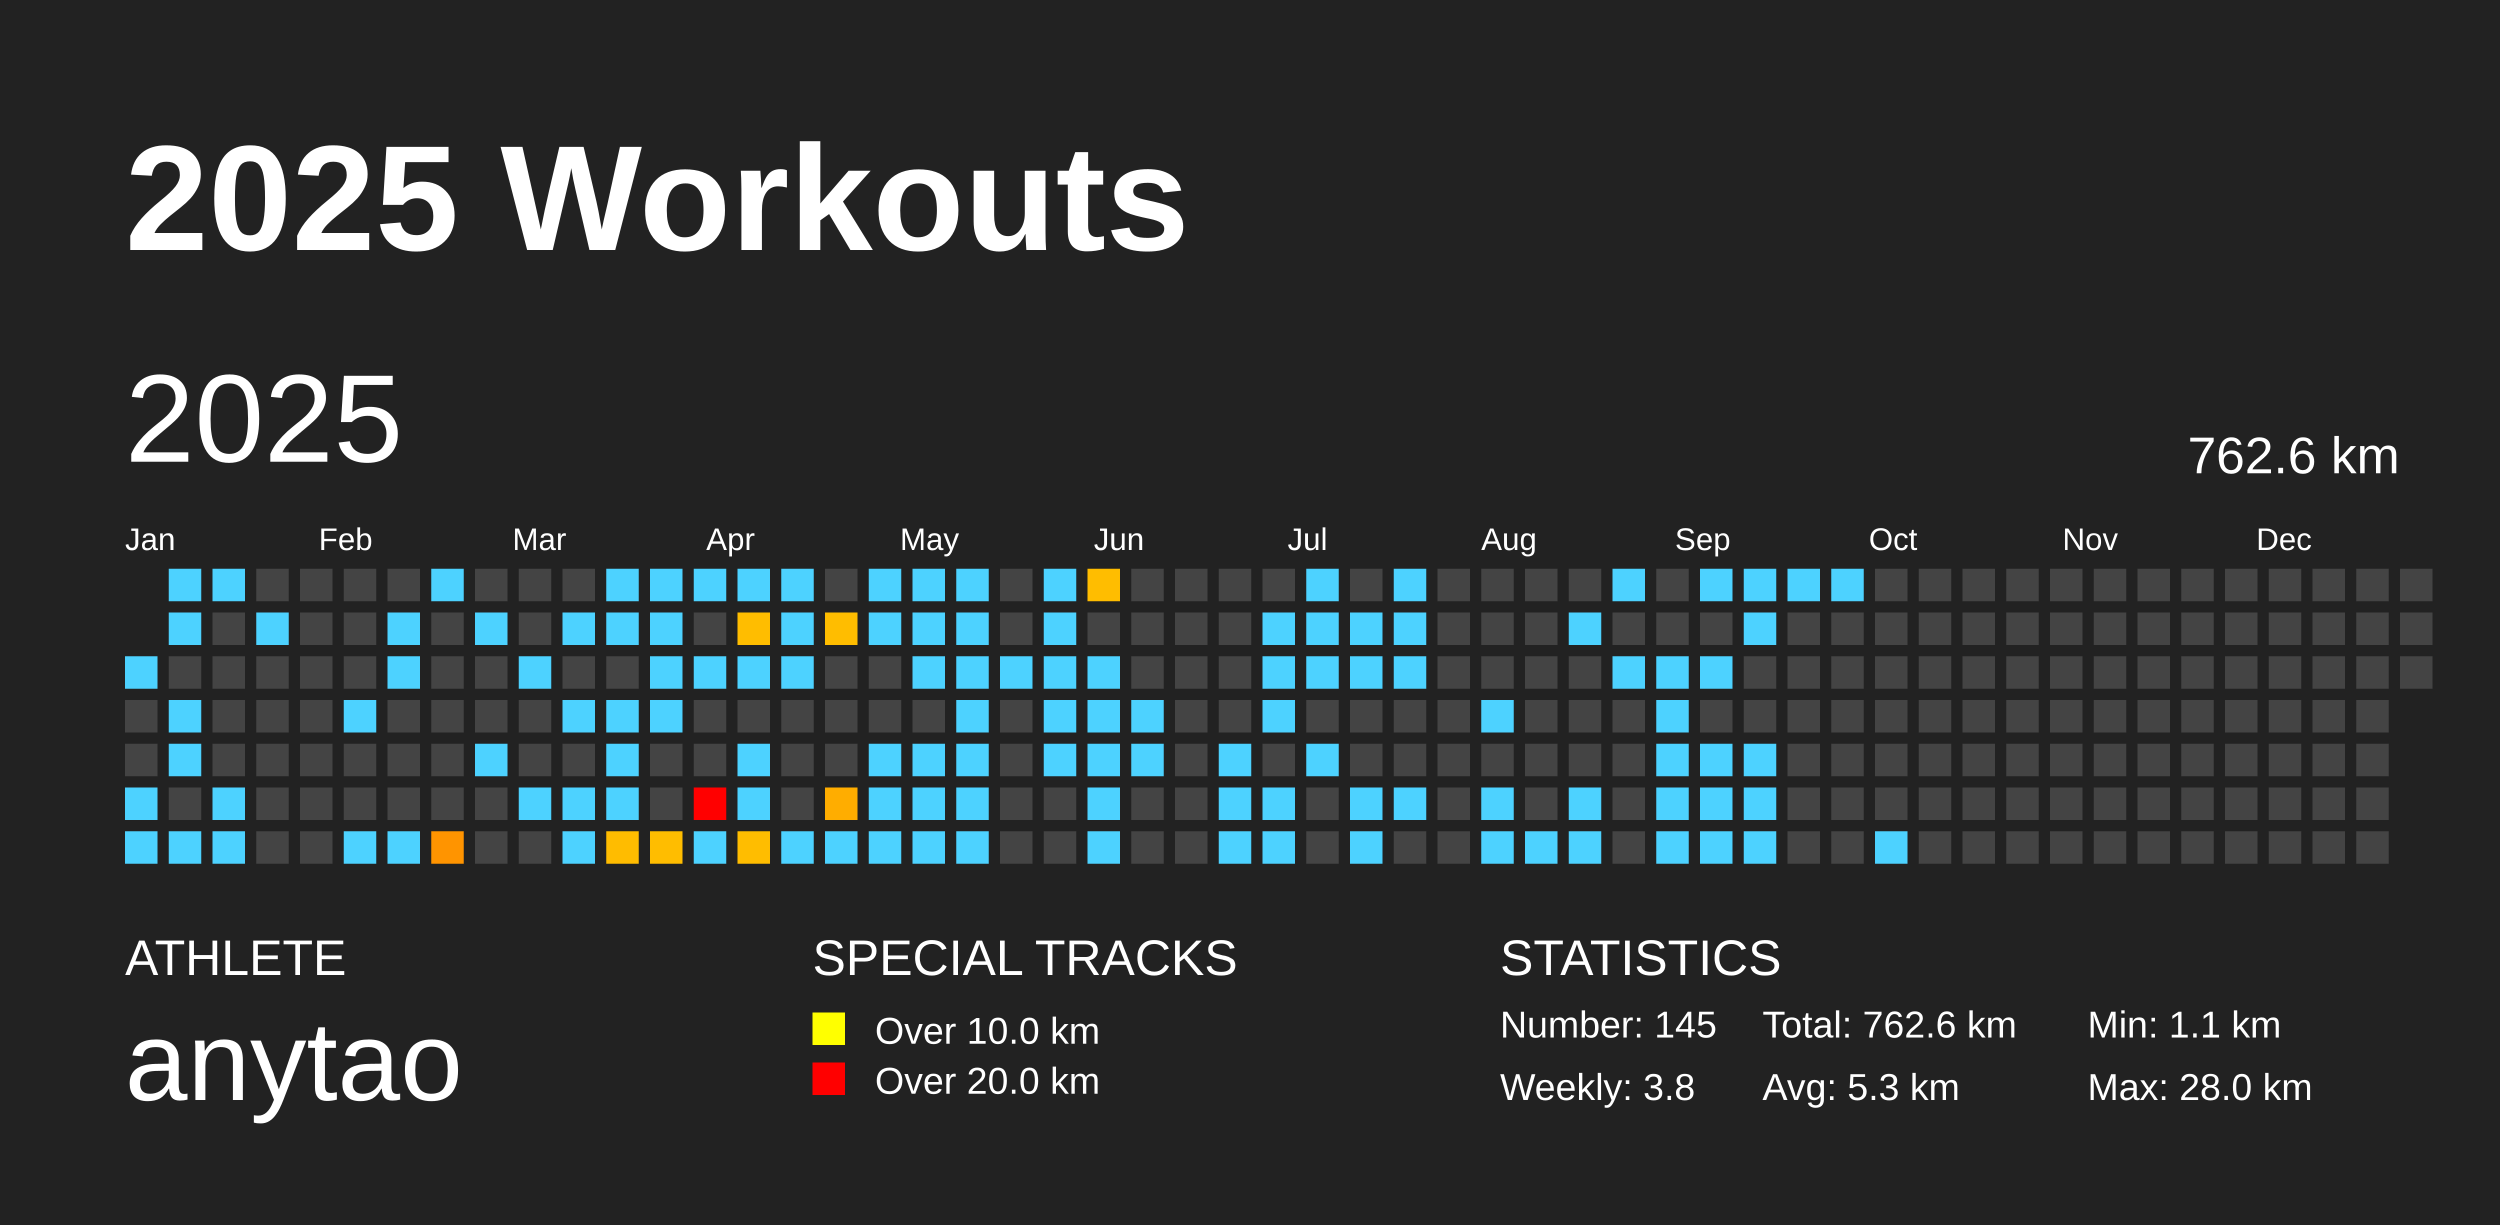
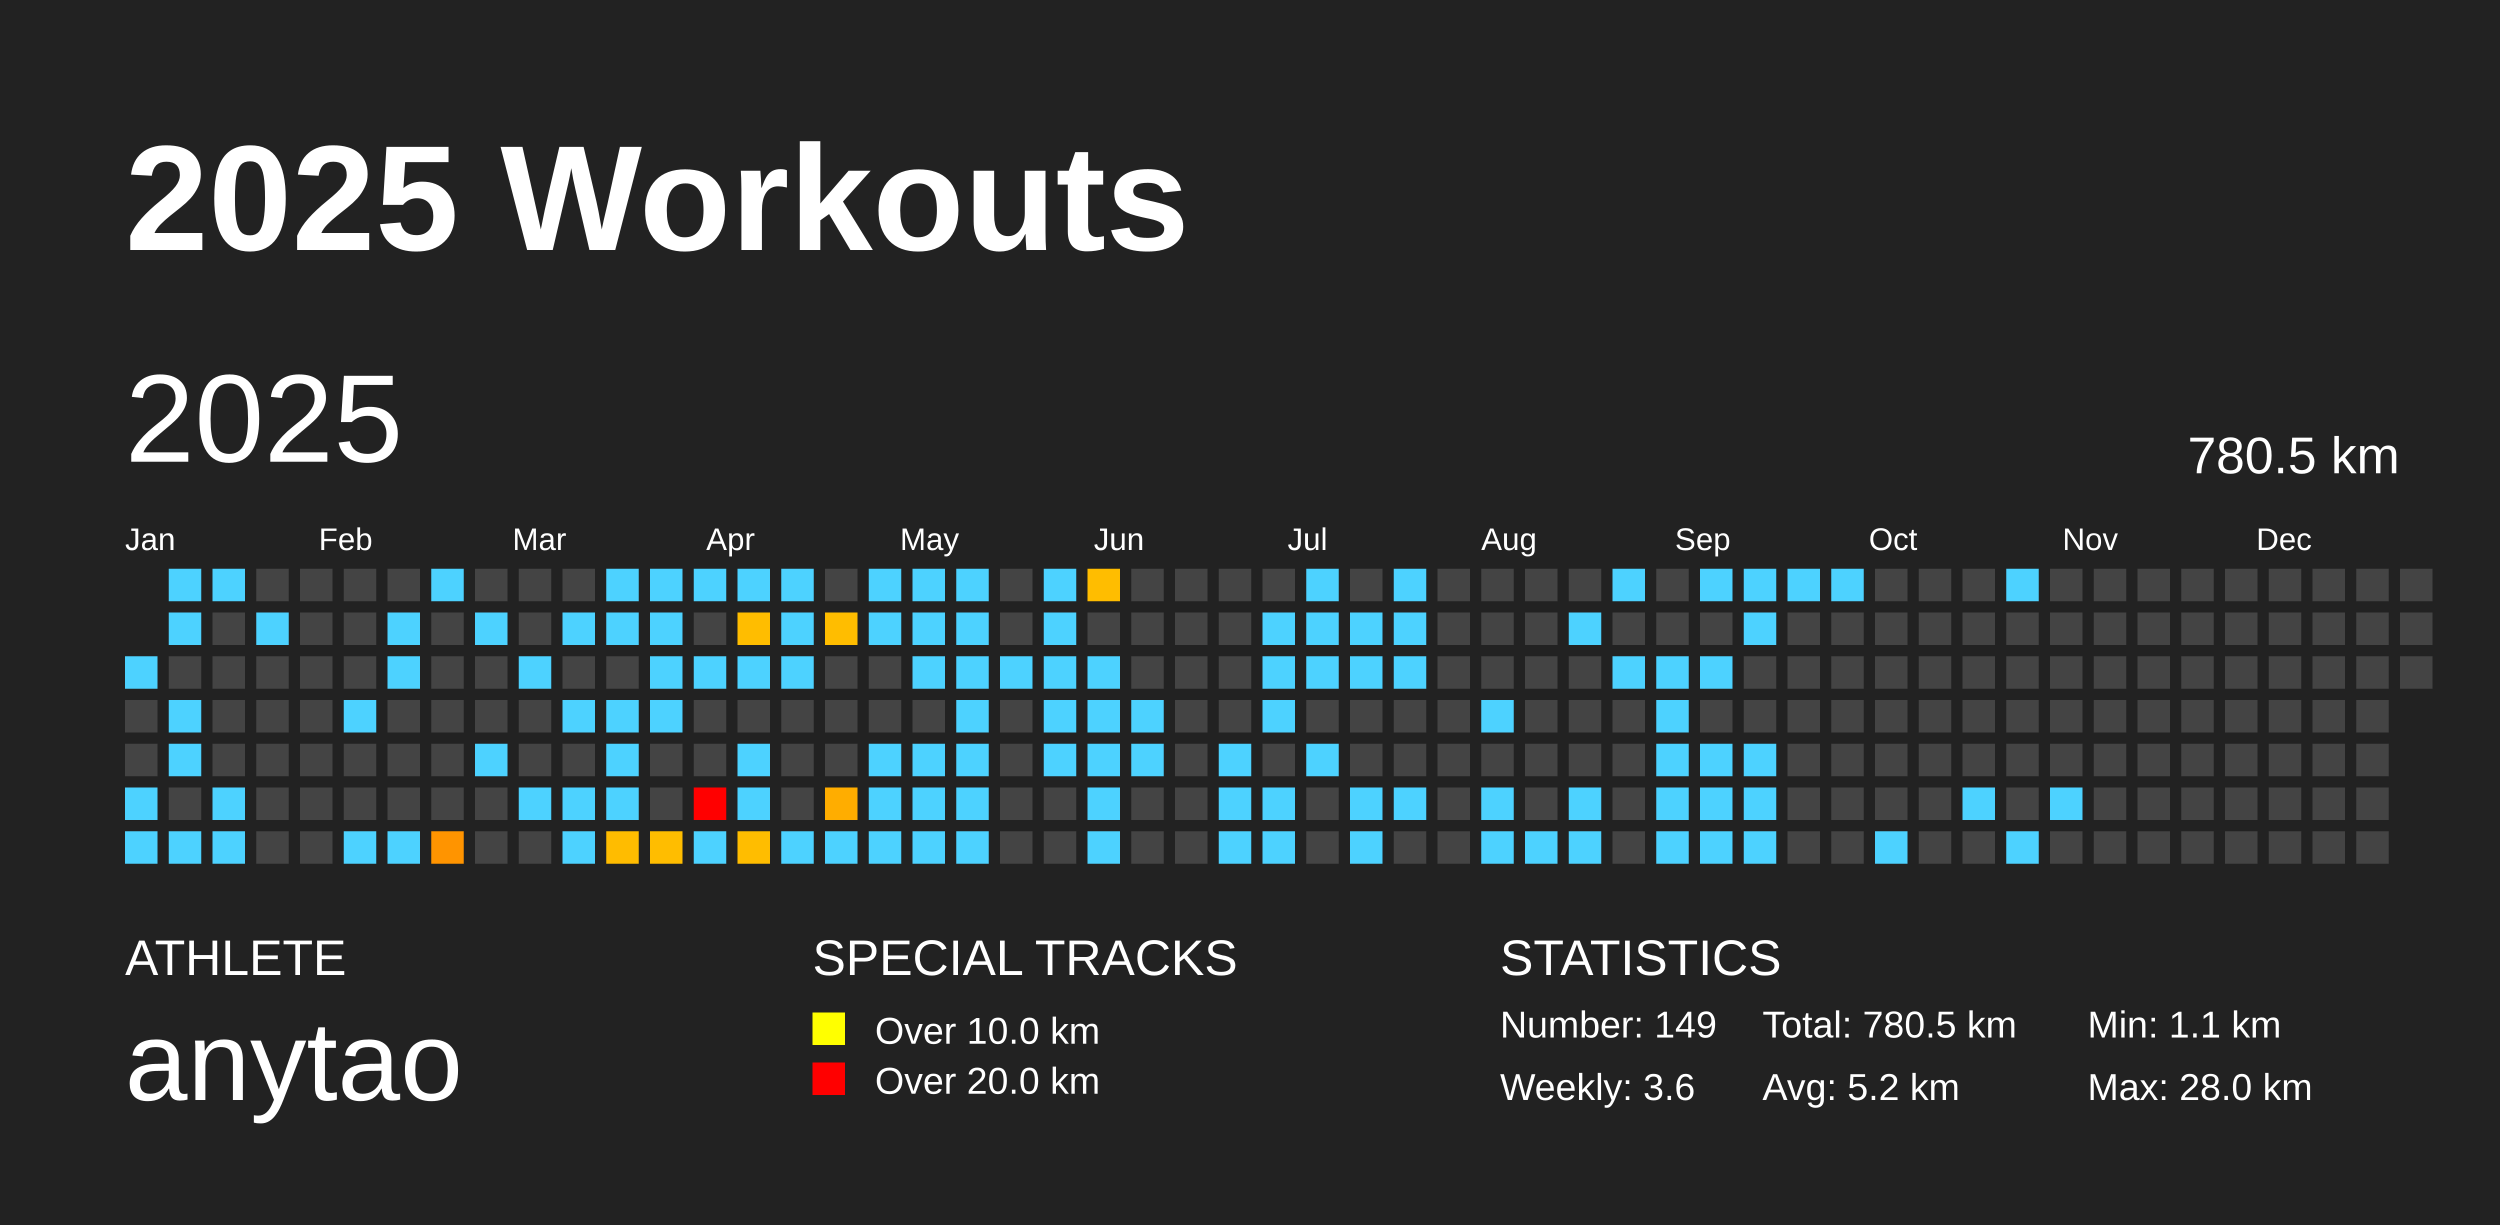
<svg xmlns="http://www.w3.org/2000/svg" baseProfile="full" height="98mm" version="1.1" viewBox="0,0,200,98" width="200mm">
  <defs />
  <rect fill="#222222" height="98" width="200" x="0" y="0" />
  <text fill="#FFFFFF" style="font-size:12px; font-family:Arial; font-weight:bold;" x="10" y="20">2025 Workouts</text>
  <text fill="#FFFFFF" style="font-size:4px; font-family:Arial" x="10" y="78">ATHLETE</text>
  <text fill="#FFFFFF" style="font-size:9px; font-family:Arial" x="10" y="88">anytao</text>
  <text fill="#FFFFFF" style="font-size:4px; font-family:Arial" x="65" y="78">SPECIAL TRACKS</text>
  <rect fill="yellow" height="2.6" width="2.6" x="65" y="81" />
  <text fill="#FFFFFF" style="font-size:3px; font-family:Arial" x="70" y="83.5">Over 10.0 km</text>
  <rect fill="red" height="2.6" width="2.6" x="65" y="85" />
  <text fill="#FFFFFF" style="font-size:3px; font-family:Arial" x="70" y="87.5">Over 20.0 km</text>
  <text fill="#FFFFFF" style="font-size:4px; font-family:Arial" x="120" y="78">STATISTICS</text>
-   <text fill="#FFFFFF" style="font-size:3px; font-family:Arial" x="120" y="83">Number: 145</text>
-   <text fill="#FFFFFF" style="font-size:3px; font-family:Arial" x="120" y="88">Weekly: 3.8</text>
-   <text fill="#FFFFFF" style="font-size:3px; font-family:Arial" x="141" y="83">Total: 762.6 km</text>
-   <text fill="#FFFFFF" style="font-size:3px; font-family:Arial" x="141" y="88">Avg: 5.3 km</text>
+   <text fill="#FFFFFF" style="font-size:3px; font-family:Arial" x="120" y="83">Number: 149</text>
+   <text fill="#FFFFFF" style="font-size:3px; font-family:Arial" x="120" y="88">Weekly: 3.6</text>
+   <text fill="#FFFFFF" style="font-size:3px; font-family:Arial" x="141" y="83">Total: 780.5 km</text>
+   <text fill="#FFFFFF" style="font-size:3px; font-family:Arial" x="141" y="88">Avg: 5.2 km</text>
  <text fill="#FFFFFF" style="font-size:3px; font-family:Arial" x="167" y="83">Min: 1.1 km</text>
  <text fill="#FFFFFF" style="font-size:3px; font-family:Arial" x="167" y="88">Max: 28.0 km</text>
  <text dominant-baseline="hanging" fill="#FFFFFF" style="font-size:10.0px; font-family:Arial;" x="10" y="30">2025</text>
-   <text dominant-baseline="hanging" fill="#FFFFFF" style="font-size:4.125px; font-family:Arial;" x="175" y="35">762.6 km</text>
+   <text dominant-baseline="hanging" fill="#FFFFFF" style="font-size:4.125px; font-family:Arial;" x="175" y="35">780.5 km</text>
  <text fill="#FFFFFF" style="font-size:2.5px; font-family:Arial" x="10.0" y="44">Jan</text>
  <text fill="#FFFFFF" style="font-size:2.5px; font-family:Arial" x="25.5" y="44">Feb</text>
  <text fill="#FFFFFF" style="font-size:2.5px; font-family:Arial" x="41.0" y="44">Mar</text>
  <text fill="#FFFFFF" style="font-size:2.5px; font-family:Arial" x="56.5" y="44">Apr</text>
  <text fill="#FFFFFF" style="font-size:2.5px; font-family:Arial" x="72.0" y="44">May</text>
  <text fill="#FFFFFF" style="font-size:2.5px; font-family:Arial" x="87.5" y="44">Jun</text>
  <text fill="#FFFFFF" style="font-size:2.5px; font-family:Arial" x="103.0" y="44">Jul</text>
  <text fill="#FFFFFF" style="font-size:2.5px; font-family:Arial" x="118.5" y="44">Aug</text>
  <text fill="#FFFFFF" style="font-size:2.5px; font-family:Arial" x="134.0" y="44">Sep</text>
  <text fill="#FFFFFF" style="font-size:2.5px; font-family:Arial" x="149.5" y="44">Oct</text>
  <text fill="#FFFFFF" style="font-size:2.5px; font-family:Arial" x="165.0" y="44">Nov</text>
  <text fill="#FFFFFF" style="font-size:2.5px; font-family:Arial" x="180.5" y="44">Dec</text>
  <rect fill="#4dd2ff" height="2.6" width="2.6" x="10.0" y="52.5" />
  <rect fill="#444444" height="2.6" width="2.6" x="10.0" y="56.0" />
  <rect fill="#444444" height="2.6" width="2.6" x="10.0" y="59.5" />
  <rect fill="#4dd2ff" height="2.6" width="2.6" x="10.0" y="63.0" />
  <rect fill="#4dd2ff" height="2.6" width="2.6" x="10.0" y="66.5" />
  <rect fill="#4dd2ff" height="2.6" width="2.6" x="13.5" y="45.5" />
  <rect fill="#4dd2ff" height="2.6" width="2.6" x="13.5" y="49.0" />
  <rect fill="#444444" height="2.6" width="2.6" x="13.5" y="52.5" />
  <rect fill="#4dd2ff" height="2.6" width="2.6" x="13.5" y="56.0" />
  <rect fill="#4dd2ff" height="2.6" width="2.6" x="13.5" y="59.5" />
  <rect fill="#444444" height="2.6" width="2.6" x="13.5" y="63.0" />
  <rect fill="#4dd2ff" height="2.6" width="2.6" x="13.5" y="66.5" />
  <rect fill="#4dd2ff" height="2.6" width="2.6" x="17.0" y="45.5" />
  <rect fill="#444444" height="2.6" width="2.6" x="17.0" y="49.0" />
  <rect fill="#444444" height="2.6" width="2.6" x="17.0" y="52.5" />
  <rect fill="#444444" height="2.6" width="2.6" x="17.0" y="56.0" />
  <rect fill="#444444" height="2.6" width="2.6" x="17.0" y="59.5" />
  <rect fill="#4dd2ff" height="2.6" width="2.6" x="17.0" y="63.0" />
  <rect fill="#4dd2ff" height="2.6" width="2.6" x="17.0" y="66.5" />
  <rect fill="#444444" height="2.6" width="2.6" x="20.5" y="45.5" />
  <rect fill="#4dd2ff" height="2.6" width="2.6" x="20.5" y="49.0" />
  <rect fill="#444444" height="2.6" width="2.6" x="20.5" y="52.5" />
  <rect fill="#444444" height="2.6" width="2.6" x="20.5" y="56.0" />
  <rect fill="#444444" height="2.6" width="2.6" x="20.5" y="59.5" />
  <rect fill="#444444" height="2.6" width="2.6" x="20.5" y="63.0" />
  <rect fill="#444444" height="2.6" width="2.6" x="20.5" y="66.5" />
  <rect fill="#444444" height="2.6" width="2.6" x="24.0" y="45.5" />
  <rect fill="#444444" height="2.6" width="2.6" x="24.0" y="49.0" />
  <rect fill="#444444" height="2.6" width="2.6" x="24.0" y="52.5" />
  <rect fill="#444444" height="2.6" width="2.6" x="24.0" y="56.0" />
  <rect fill="#444444" height="2.6" width="2.6" x="24.0" y="59.5" />
  <rect fill="#444444" height="2.6" width="2.6" x="24.0" y="63.0" />
  <rect fill="#444444" height="2.6" width="2.6" x="24.0" y="66.5" />
  <rect fill="#444444" height="2.6" width="2.6" x="27.5" y="45.5" />
  <rect fill="#444444" height="2.6" width="2.6" x="27.5" y="49.0" />
  <rect fill="#444444" height="2.6" width="2.6" x="27.5" y="52.5" />
  <rect fill="#4dd2ff" height="2.6" width="2.6" x="27.5" y="56.0" />
  <rect fill="#444444" height="2.6" width="2.6" x="27.5" y="59.5" />
  <rect fill="#444444" height="2.6" width="2.6" x="27.5" y="63.0" />
  <rect fill="#4dd2ff" height="2.6" width="2.6" x="27.5" y="66.5" />
  <rect fill="#444444" height="2.6" width="2.6" x="31.0" y="45.5" />
  <rect fill="#4dd2ff" height="2.6" width="2.6" x="31.0" y="49.0" />
  <rect fill="#4dd2ff" height="2.6" width="2.6" x="31.0" y="52.5" />
  <rect fill="#444444" height="2.6" width="2.6" x="31.0" y="56.0" />
  <rect fill="#444444" height="2.6" width="2.6" x="31.0" y="59.5" />
  <rect fill="#444444" height="2.6" width="2.6" x="31.0" y="63.0" />
  <rect fill="#4dd2ff" height="2.6" width="2.6" x="31.0" y="66.5" />
  <rect fill="#4dd2ff" height="2.6" width="2.6" x="34.5" y="45.5" />
  <rect fill="#444444" height="2.6" width="2.6" x="34.5" y="49.0" />
  <rect fill="#444444" height="2.6" width="2.6" x="34.5" y="52.5" />
  <rect fill="#444444" height="2.6" width="2.6" x="34.5" y="56.0" />
  <rect fill="#444444" height="2.6" width="2.6" x="34.5" y="59.5" />
  <rect fill="#444444" height="2.6" width="2.6" x="34.5" y="63.0" />
  <rect fill="#ff9400" height="2.6" width="2.6" x="34.5" y="66.5" />
  <rect fill="#444444" height="2.6" width="2.6" x="38.0" y="45.5" />
  <rect fill="#4dd2ff" height="2.6" width="2.6" x="38.0" y="49.0" />
  <rect fill="#444444" height="2.6" width="2.6" x="38.0" y="52.5" />
  <rect fill="#444444" height="2.6" width="2.6" x="38.0" y="56.0" />
  <rect fill="#4dd2ff" height="2.6" width="2.6" x="38.0" y="59.5" />
  <rect fill="#444444" height="2.6" width="2.6" x="38.0" y="63.0" />
  <rect fill="#444444" height="2.6" width="2.6" x="38.0" y="66.5" />
  <rect fill="#444444" height="2.6" width="2.6" x="41.5" y="45.5" />
  <rect fill="#444444" height="2.6" width="2.6" x="41.5" y="49.0" />
  <rect fill="#4dd2ff" height="2.6" width="2.6" x="41.5" y="52.5" />
  <rect fill="#444444" height="2.6" width="2.6" x="41.5" y="56.0" />
  <rect fill="#444444" height="2.6" width="2.6" x="41.5" y="59.5" />
  <rect fill="#4dd2ff" height="2.6" width="2.6" x="41.5" y="63.0" />
  <rect fill="#444444" height="2.6" width="2.6" x="41.5" y="66.5" />
  <rect fill="#444444" height="2.6" width="2.6" x="45.0" y="45.5" />
  <rect fill="#4dd2ff" height="2.6" width="2.6" x="45.0" y="49.0" />
  <rect fill="#444444" height="2.6" width="2.6" x="45.0" y="52.5" />
  <rect fill="#4dd2ff" height="2.6" width="2.6" x="45.0" y="56.0" />
  <rect fill="#444444" height="2.6" width="2.6" x="45.0" y="59.5" />
  <rect fill="#4dd2ff" height="2.6" width="2.6" x="45.0" y="63.0" />
  <rect fill="#4dd2ff" height="2.6" width="2.6" x="45.0" y="66.5" />
  <rect fill="#4dd2ff" height="2.6" width="2.6" x="48.5" y="45.5" />
  <rect fill="#4dd2ff" height="2.6" width="2.6" x="48.5" y="49.0" />
  <rect fill="#444444" height="2.6" width="2.6" x="48.5" y="52.5" />
  <rect fill="#4dd2ff" height="2.6" width="2.6" x="48.5" y="56.0" />
  <rect fill="#4dd2ff" height="2.6" width="2.6" x="48.5" y="59.5" />
  <rect fill="#4dd2ff" height="2.6" width="2.6" x="48.5" y="63.0" />
  <rect fill="#ffbc00" height="2.6" width="2.6" x="48.5" y="66.5" />
  <rect fill="#4dd2ff" height="2.6" width="2.6" x="52.0" y="45.5" />
  <rect fill="#4dd2ff" height="2.6" width="2.6" x="52.0" y="49.0" />
  <rect fill="#4dd2ff" height="2.6" width="2.6" x="52.0" y="52.5" />
  <rect fill="#4dd2ff" height="2.6" width="2.6" x="52.0" y="56.0" />
  <rect fill="#444444" height="2.6" width="2.6" x="52.0" y="59.5" />
  <rect fill="#444444" height="2.6" width="2.6" x="52.0" y="63.0" />
  <rect fill="#ffbd00" height="2.6" width="2.6" x="52.0" y="66.5" />
  <rect fill="#4dd2ff" height="2.6" width="2.6" x="55.5" y="45.5" />
  <rect fill="#444444" height="2.6" width="2.6" x="55.5" y="49.0" />
  <rect fill="#4dd2ff" height="2.6" width="2.6" x="55.5" y="52.5" />
  <rect fill="#444444" height="2.6" width="2.6" x="55.5" y="56.0" />
  <rect fill="#444444" height="2.6" width="2.6" x="55.5" y="59.5" />
  <rect fill="red" height="2.6" width="2.6" x="55.5" y="63.0" />
  <rect fill="#4dd2ff" height="2.6" width="2.6" x="55.5" y="66.5" />
  <rect fill="#4dd2ff" height="2.6" width="2.6" x="59.0" y="45.5" />
  <rect fill="#ffbd00" height="2.6" width="2.6" x="59.0" y="49.0" />
  <rect fill="#4dd2ff" height="2.6" width="2.6" x="59.0" y="52.5" />
  <rect fill="#444444" height="2.6" width="2.6" x="59.0" y="56.0" />
  <rect fill="#4dd2ff" height="2.6" width="2.6" x="59.0" y="59.5" />
  <rect fill="#4dd2ff" height="2.6" width="2.6" x="59.0" y="63.0" />
  <rect fill="#ffbd00" height="2.6" width="2.6" x="59.0" y="66.5" />
  <rect fill="#4dd2ff" height="2.6" width="2.6" x="62.5" y="45.5" />
  <rect fill="#4dd2ff" height="2.6" width="2.6" x="62.5" y="49.0" />
  <rect fill="#4dd2ff" height="2.6" width="2.6" x="62.5" y="52.5" />
  <rect fill="#444444" height="2.6" width="2.6" x="62.5" y="56.0" />
  <rect fill="#444444" height="2.6" width="2.6" x="62.5" y="59.5" />
  <rect fill="#444444" height="2.6" width="2.6" x="62.5" y="63.0" />
  <rect fill="#4dd2ff" height="2.6" width="2.6" x="62.5" y="66.5" />
  <rect fill="#444444" height="2.6" width="2.6" x="66.0" y="45.5" />
  <rect fill="#ffbd00" height="2.6" width="2.6" x="66.0" y="49.0" />
  <rect fill="#444444" height="2.6" width="2.6" x="66.0" y="52.5" />
  <rect fill="#444444" height="2.6" width="2.6" x="66.0" y="56.0" />
  <rect fill="#444444" height="2.6" width="2.6" x="66.0" y="59.5" />
  <rect fill="#ffad00" height="2.6" width="2.6" x="66.0" y="63.0" />
  <rect fill="#4dd2ff" height="2.6" width="2.6" x="66.0" y="66.5" />
  <rect fill="#4dd2ff" height="2.6" width="2.6" x="69.5" y="45.5" />
  <rect fill="#4dd2ff" height="2.6" width="2.6" x="69.5" y="49.0" />
  <rect fill="#444444" height="2.6" width="2.6" x="69.5" y="52.5" />
  <rect fill="#444444" height="2.6" width="2.6" x="69.5" y="56.0" />
  <rect fill="#4dd2ff" height="2.6" width="2.6" x="69.5" y="59.5" />
  <rect fill="#4dd2ff" height="2.6" width="2.6" x="69.5" y="63.0" />
  <rect fill="#4dd2ff" height="2.6" width="2.6" x="69.5" y="66.5" />
  <rect fill="#4dd2ff" height="2.6" width="2.6" x="73.0" y="45.5" />
  <rect fill="#4dd2ff" height="2.6" width="2.6" x="73.0" y="49.0" />
  <rect fill="#4dd2ff" height="2.6" width="2.6" x="73.0" y="52.5" />
  <rect fill="#444444" height="2.6" width="2.6" x="73.0" y="56.0" />
  <rect fill="#4dd2ff" height="2.6" width="2.6" x="73.0" y="59.5" />
  <rect fill="#4dd2ff" height="2.6" width="2.6" x="73.0" y="63.0" />
  <rect fill="#4dd2ff" height="2.6" width="2.6" x="73.0" y="66.5" />
  <rect fill="#4dd2ff" height="2.6" width="2.6" x="76.5" y="45.5" />
  <rect fill="#4dd2ff" height="2.6" width="2.6" x="76.5" y="49.0" />
  <rect fill="#4dd2ff" height="2.6" width="2.6" x="76.5" y="52.5" />
  <rect fill="#4dd2ff" height="2.6" width="2.6" x="76.5" y="56.0" />
  <rect fill="#4dd2ff" height="2.6" width="2.6" x="76.5" y="59.5" />
  <rect fill="#4dd2ff" height="2.6" width="2.6" x="76.5" y="63.0" />
  <rect fill="#4dd2ff" height="2.6" width="2.6" x="76.5" y="66.5" />
  <rect fill="#444444" height="2.6" width="2.6" x="80.0" y="45.5" />
  <rect fill="#444444" height="2.6" width="2.6" x="80.0" y="49.0" />
  <rect fill="#4dd2ff" height="2.6" width="2.6" x="80.0" y="52.5" />
  <rect fill="#444444" height="2.6" width="2.6" x="80.0" y="56.0" />
  <rect fill="#444444" height="2.6" width="2.6" x="80.0" y="59.5" />
  <rect fill="#444444" height="2.6" width="2.6" x="80.0" y="63.0" />
  <rect fill="#444444" height="2.6" width="2.6" x="80.0" y="66.5" />
  <rect fill="#4dd2ff" height="2.6" width="2.6" x="83.5" y="45.5" />
  <rect fill="#4dd2ff" height="2.6" width="2.6" x="83.5" y="49.0" />
  <rect fill="#4dd2ff" height="2.6" width="2.6" x="83.5" y="52.5" />
  <rect fill="#4dd2ff" height="2.6" width="2.6" x="83.5" y="56.0" />
  <rect fill="#4dd2ff" height="2.6" width="2.6" x="83.5" y="59.5" />
  <rect fill="#444444" height="2.6" width="2.6" x="83.5" y="63.0" />
  <rect fill="#444444" height="2.6" width="2.6" x="83.5" y="66.5" />
  <rect fill="#ffbd00" height="2.6" width="2.6" x="87.0" y="45.5" />
  <rect fill="#444444" height="2.6" width="2.6" x="87.0" y="49.0" />
  <rect fill="#4dd2ff" height="2.6" width="2.6" x="87.0" y="52.5" />
  <rect fill="#4dd2ff" height="2.6" width="2.6" x="87.0" y="56.0" />
  <rect fill="#4dd2ff" height="2.6" width="2.6" x="87.0" y="59.5" />
  <rect fill="#4dd2ff" height="2.6" width="2.6" x="87.0" y="63.0" />
  <rect fill="#4dd2ff" height="2.6" width="2.6" x="87.0" y="66.5" />
  <rect fill="#444444" height="2.6" width="2.6" x="90.5" y="45.5" />
  <rect fill="#444444" height="2.6" width="2.6" x="90.5" y="49.0" />
  <rect fill="#444444" height="2.6" width="2.6" x="90.5" y="52.5" />
  <rect fill="#4dd2ff" height="2.6" width="2.6" x="90.5" y="56.0" />
  <rect fill="#4dd2ff" height="2.6" width="2.6" x="90.5" y="59.5" />
  <rect fill="#444444" height="2.6" width="2.6" x="90.5" y="63.0" />
  <rect fill="#444444" height="2.6" width="2.6" x="90.5" y="66.5" />
  <rect fill="#444444" height="2.6" width="2.6" x="94.0" y="45.5" />
  <rect fill="#444444" height="2.6" width="2.6" x="94.0" y="49.0" />
  <rect fill="#444444" height="2.6" width="2.6" x="94.0" y="52.5" />
  <rect fill="#444444" height="2.6" width="2.6" x="94.0" y="56.0" />
  <rect fill="#444444" height="2.6" width="2.6" x="94.0" y="59.5" />
  <rect fill="#444444" height="2.6" width="2.6" x="94.0" y="63.0" />
  <rect fill="#444444" height="2.6" width="2.6" x="94.0" y="66.5" />
  <rect fill="#444444" height="2.6" width="2.6" x="97.5" y="45.5" />
  <rect fill="#444444" height="2.6" width="2.6" x="97.5" y="49.0" />
  <rect fill="#444444" height="2.6" width="2.6" x="97.5" y="52.5" />
  <rect fill="#444444" height="2.6" width="2.6" x="97.5" y="56.0" />
  <rect fill="#4dd2ff" height="2.6" width="2.6" x="97.5" y="59.5" />
  <rect fill="#4dd2ff" height="2.6" width="2.6" x="97.5" y="63.0" />
  <rect fill="#4dd2ff" height="2.6" width="2.6" x="97.5" y="66.5" />
  <rect fill="#444444" height="2.6" width="2.6" x="101.0" y="45.5" />
  <rect fill="#4dd2ff" height="2.6" width="2.6" x="101.0" y="49.0" />
  <rect fill="#4dd2ff" height="2.6" width="2.6" x="101.0" y="52.5" />
  <rect fill="#4dd2ff" height="2.6" width="2.6" x="101.0" y="56.0" />
  <rect fill="#444444" height="2.6" width="2.6" x="101.0" y="59.5" />
  <rect fill="#4dd2ff" height="2.6" width="2.6" x="101.0" y="63.0" />
  <rect fill="#4dd2ff" height="2.6" width="2.6" x="101.0" y="66.5" />
  <rect fill="#4dd2ff" height="2.6" width="2.6" x="104.5" y="45.5" />
  <rect fill="#4dd2ff" height="2.6" width="2.6" x="104.5" y="49.0" />
  <rect fill="#4dd2ff" height="2.6" width="2.6" x="104.5" y="52.5" />
  <rect fill="#444444" height="2.6" width="2.6" x="104.5" y="56.0" />
  <rect fill="#4dd2ff" height="2.6" width="2.6" x="104.5" y="59.5" />
  <rect fill="#444444" height="2.6" width="2.6" x="104.5" y="63.0" />
  <rect fill="#444444" height="2.6" width="2.6" x="104.5" y="66.5" />
  <rect fill="#444444" height="2.6" width="2.6" x="108.0" y="45.5" />
  <rect fill="#4dd2ff" height="2.6" width="2.6" x="108.0" y="49.0" />
  <rect fill="#4dd2ff" height="2.6" width="2.6" x="108.0" y="52.5" />
  <rect fill="#444444" height="2.6" width="2.6" x="108.0" y="56.0" />
  <rect fill="#444444" height="2.6" width="2.6" x="108.0" y="59.5" />
  <rect fill="#4dd2ff" height="2.6" width="2.6" x="108.0" y="63.0" />
  <rect fill="#4dd2ff" height="2.6" width="2.6" x="108.0" y="66.5" />
  <rect fill="#4dd2ff" height="2.6" width="2.6" x="111.5" y="45.5" />
  <rect fill="#4dd2ff" height="2.6" width="2.6" x="111.5" y="49.0" />
  <rect fill="#4dd2ff" height="2.6" width="2.6" x="111.5" y="52.5" />
  <rect fill="#444444" height="2.6" width="2.6" x="111.5" y="56.0" />
  <rect fill="#444444" height="2.6" width="2.6" x="111.5" y="59.5" />
  <rect fill="#4dd2ff" height="2.6" width="2.6" x="111.5" y="63.0" />
  <rect fill="#444444" height="2.6" width="2.6" x="111.5" y="66.5" />
  <rect fill="#444444" height="2.6" width="2.6" x="115.0" y="45.5" />
  <rect fill="#444444" height="2.6" width="2.6" x="115.0" y="49.0" />
  <rect fill="#444444" height="2.6" width="2.6" x="115.0" y="52.5" />
  <rect fill="#444444" height="2.6" width="2.6" x="115.0" y="56.0" />
  <rect fill="#444444" height="2.6" width="2.6" x="115.0" y="59.5" />
  <rect fill="#444444" height="2.6" width="2.6" x="115.0" y="63.0" />
  <rect fill="#444444" height="2.6" width="2.6" x="115.0" y="66.5" />
  <rect fill="#444444" height="2.6" width="2.6" x="118.5" y="45.5" />
  <rect fill="#444444" height="2.6" width="2.6" x="118.5" y="49.0" />
  <rect fill="#444444" height="2.6" width="2.6" x="118.5" y="52.5" />
  <rect fill="#4dd2ff" height="2.6" width="2.6" x="118.5" y="56.0" />
  <rect fill="#444444" height="2.6" width="2.6" x="118.5" y="59.5" />
  <rect fill="#4dd2ff" height="2.6" width="2.6" x="118.5" y="63.0" />
  <rect fill="#4dd2ff" height="2.6" width="2.6" x="118.5" y="66.5" />
  <rect fill="#444444" height="2.6" width="2.6" x="122.0" y="45.5" />
  <rect fill="#444444" height="2.6" width="2.6" x="122.0" y="49.0" />
  <rect fill="#444444" height="2.6" width="2.6" x="122.0" y="52.5" />
  <rect fill="#444444" height="2.6" width="2.6" x="122.0" y="56.0" />
  <rect fill="#444444" height="2.6" width="2.6" x="122.0" y="59.5" />
  <rect fill="#444444" height="2.6" width="2.6" x="122.0" y="63.0" />
  <rect fill="#4dd2ff" height="2.6" width="2.6" x="122.0" y="66.5" />
  <rect fill="#444444" height="2.6" width="2.6" x="125.5" y="45.5" />
  <rect fill="#4dd2ff" height="2.6" width="2.6" x="125.5" y="49.0" />
  <rect fill="#444444" height="2.6" width="2.6" x="125.5" y="52.5" />
  <rect fill="#444444" height="2.6" width="2.6" x="125.5" y="56.0" />
  <rect fill="#444444" height="2.6" width="2.6" x="125.5" y="59.5" />
  <rect fill="#4dd2ff" height="2.6" width="2.6" x="125.5" y="63.0" />
  <rect fill="#4dd2ff" height="2.6" width="2.6" x="125.5" y="66.5" />
  <rect fill="#4dd2ff" height="2.6" width="2.6" x="129.0" y="45.5" />
  <rect fill="#444444" height="2.6" width="2.6" x="129.0" y="49.0" />
  <rect fill="#4dd2ff" height="2.6" width="2.6" x="129.0" y="52.5" />
  <rect fill="#444444" height="2.6" width="2.6" x="129.0" y="56.0" />
  <rect fill="#444444" height="2.6" width="2.6" x="129.0" y="59.5" />
  <rect fill="#444444" height="2.6" width="2.6" x="129.0" y="63.0" />
  <rect fill="#444444" height="2.6" width="2.6" x="129.0" y="66.5" />
  <rect fill="#444444" height="2.6" width="2.6" x="132.5" y="45.5" />
  <rect fill="#444444" height="2.6" width="2.6" x="132.5" y="49.0" />
  <rect fill="#4dd2ff" height="2.6" width="2.6" x="132.5" y="52.5" />
  <rect fill="#4dd2ff" height="2.6" width="2.6" x="132.5" y="56.0" />
  <rect fill="#4dd2ff" height="2.6" width="2.6" x="132.5" y="59.5" />
  <rect fill="#4dd2ff" height="2.6" width="2.6" x="132.5" y="63.0" />
  <rect fill="#4dd2ff" height="2.6" width="2.6" x="132.5" y="66.5" />
  <rect fill="#4dd2ff" height="2.6" width="2.6" x="136.0" y="45.5" />
  <rect fill="#444444" height="2.6" width="2.6" x="136.0" y="49.0" />
  <rect fill="#4dd2ff" height="2.6" width="2.6" x="136.0" y="52.5" />
  <rect fill="#444444" height="2.6" width="2.6" x="136.0" y="56.0" />
  <rect fill="#4dd2ff" height="2.6" width="2.6" x="136.0" y="59.5" />
  <rect fill="#4dd2ff" height="2.6" width="2.6" x="136.0" y="63.0" />
  <rect fill="#4dd2ff" height="2.6" width="2.6" x="136.0" y="66.5" />
  <rect fill="#4dd2ff" height="2.6" width="2.6" x="139.5" y="45.5" />
  <rect fill="#4dd2ff" height="2.6" width="2.6" x="139.5" y="49.0" />
  <rect fill="#444444" height="2.6" width="2.6" x="139.5" y="52.5" />
  <rect fill="#444444" height="2.6" width="2.6" x="139.5" y="56.0" />
  <rect fill="#4dd2ff" height="2.6" width="2.6" x="139.5" y="59.5" />
  <rect fill="#4dd2ff" height="2.6" width="2.6" x="139.5" y="63.0" />
  <rect fill="#4dd2ff" height="2.6" width="2.6" x="139.5" y="66.5" />
  <rect fill="#4dd2ff" height="2.6" width="2.6" x="143.0" y="45.5" />
  <rect fill="#444444" height="2.6" width="2.6" x="143.0" y="49.0" />
  <rect fill="#444444" height="2.6" width="2.6" x="143.0" y="52.5" />
  <rect fill="#444444" height="2.6" width="2.6" x="143.0" y="56.0" />
  <rect fill="#444444" height="2.6" width="2.6" x="143.0" y="59.5" />
  <rect fill="#444444" height="2.6" width="2.6" x="143.0" y="63.0" />
  <rect fill="#444444" height="2.6" width="2.6" x="143.0" y="66.5" />
  <rect fill="#4dd2ff" height="2.6" width="2.6" x="146.5" y="45.5" />
  <rect fill="#444444" height="2.6" width="2.6" x="146.5" y="49.0" />
  <rect fill="#444444" height="2.6" width="2.6" x="146.5" y="52.5" />
  <rect fill="#444444" height="2.6" width="2.6" x="146.5" y="56.0" />
  <rect fill="#444444" height="2.6" width="2.6" x="146.5" y="59.5" />
  <rect fill="#444444" height="2.6" width="2.6" x="146.5" y="63.0" />
  <rect fill="#444444" height="2.6" width="2.6" x="146.5" y="66.5" />
  <rect fill="#444444" height="2.6" width="2.6" x="150.0" y="45.5" />
  <rect fill="#444444" height="2.6" width="2.6" x="150.0" y="49.0" />
  <rect fill="#444444" height="2.6" width="2.6" x="150.0" y="52.5" />
  <rect fill="#444444" height="2.6" width="2.6" x="150.0" y="56.0" />
  <rect fill="#444444" height="2.6" width="2.6" x="150.0" y="59.5" />
  <rect fill="#444444" height="2.6" width="2.6" x="150.0" y="63.0" />
  <rect fill="#4dd2ff" height="2.6" width="2.6" x="150.0" y="66.5" />
  <rect fill="#444444" height="2.6" width="2.6" x="153.5" y="45.5" />
  <rect fill="#444444" height="2.6" width="2.6" x="153.5" y="49.0" />
  <rect fill="#444444" height="2.6" width="2.6" x="153.5" y="52.5" />
  <rect fill="#444444" height="2.6" width="2.6" x="153.5" y="56.0" />
  <rect fill="#444444" height="2.6" width="2.6" x="153.5" y="59.5" />
  <rect fill="#444444" height="2.6" width="2.6" x="153.5" y="63.0" />
  <rect fill="#444444" height="2.6" width="2.6" x="153.5" y="66.5" />
  <rect fill="#444444" height="2.6" width="2.6" x="157.0" y="45.5" />
  <rect fill="#444444" height="2.6" width="2.6" x="157.0" y="49.0" />
  <rect fill="#444444" height="2.6" width="2.6" x="157.0" y="52.5" />
  <rect fill="#444444" height="2.6" width="2.6" x="157.0" y="56.0" />
  <rect fill="#444444" height="2.6" width="2.6" x="157.0" y="59.5" />
-   <rect fill="#444444" height="2.6" width="2.6" x="157.0" y="63.0" />
+   <rect fill="#4dd2ff" height="2.6" width="2.6" x="157.0" y="63.0" />
  <rect fill="#444444" height="2.6" width="2.6" x="157.0" y="66.5" />
-   <rect fill="#444444" height="2.6" width="2.6" x="160.5" y="45.5" />
+   <rect fill="#4dd2ff" height="2.6" width="2.6" x="160.5" y="45.5" />
  <rect fill="#444444" height="2.6" width="2.6" x="160.5" y="49.0" />
  <rect fill="#444444" height="2.6" width="2.6" x="160.5" y="52.5" />
  <rect fill="#444444" height="2.6" width="2.6" x="160.5" y="56.0" />
  <rect fill="#444444" height="2.6" width="2.6" x="160.5" y="59.5" />
  <rect fill="#444444" height="2.6" width="2.6" x="160.5" y="63.0" />
-   <rect fill="#444444" height="2.6" width="2.6" x="160.5" y="66.5" />
+   <rect fill="#4dd2ff" height="2.6" width="2.6" x="160.5" y="66.5" />
  <rect fill="#444444" height="2.6" width="2.6" x="164.0" y="45.5" />
  <rect fill="#444444" height="2.6" width="2.6" x="164.0" y="49.0" />
  <rect fill="#444444" height="2.6" width="2.6" x="164.0" y="52.5" />
  <rect fill="#444444" height="2.6" width="2.6" x="164.0" y="56.0" />
  <rect fill="#444444" height="2.6" width="2.6" x="164.0" y="59.5" />
-   <rect fill="#444444" height="2.6" width="2.6" x="164.0" y="63.0" />
+   <rect fill="#4dd2ff" height="2.6" width="2.6" x="164.0" y="63.0" />
  <rect fill="#444444" height="2.6" width="2.6" x="164.0" y="66.5" />
  <rect fill="#444444" height="2.6" width="2.6" x="167.5" y="45.5" />
  <rect fill="#444444" height="2.6" width="2.6" x="167.5" y="49.0" />
  <rect fill="#444444" height="2.6" width="2.6" x="167.5" y="52.5" />
  <rect fill="#444444" height="2.6" width="2.6" x="167.5" y="56.0" />
  <rect fill="#444444" height="2.6" width="2.6" x="167.5" y="59.5" />
  <rect fill="#444444" height="2.6" width="2.6" x="167.5" y="63.0" />
  <rect fill="#444444" height="2.6" width="2.6" x="167.5" y="66.5" />
  <rect fill="#444444" height="2.6" width="2.6" x="171.0" y="45.5" />
  <rect fill="#444444" height="2.6" width="2.6" x="171.0" y="49.0" />
  <rect fill="#444444" height="2.6" width="2.6" x="171.0" y="52.5" />
  <rect fill="#444444" height="2.6" width="2.6" x="171.0" y="56.0" />
  <rect fill="#444444" height="2.6" width="2.6" x="171.0" y="59.5" />
  <rect fill="#444444" height="2.6" width="2.6" x="171.0" y="63.0" />
  <rect fill="#444444" height="2.6" width="2.6" x="171.0" y="66.5" />
  <rect fill="#444444" height="2.6" width="2.6" x="174.5" y="45.5" />
  <rect fill="#444444" height="2.6" width="2.6" x="174.5" y="49.0" />
  <rect fill="#444444" height="2.6" width="2.6" x="174.5" y="52.5" />
  <rect fill="#444444" height="2.6" width="2.6" x="174.5" y="56.0" />
  <rect fill="#444444" height="2.6" width="2.6" x="174.5" y="59.5" />
  <rect fill="#444444" height="2.6" width="2.6" x="174.5" y="63.0" />
  <rect fill="#444444" height="2.6" width="2.6" x="174.5" y="66.5" />
  <rect fill="#444444" height="2.6" width="2.6" x="178.0" y="45.5" />
  <rect fill="#444444" height="2.6" width="2.6" x="178.0" y="49.0" />
  <rect fill="#444444" height="2.6" width="2.6" x="178.0" y="52.5" />
  <rect fill="#444444" height="2.6" width="2.6" x="178.0" y="56.0" />
  <rect fill="#444444" height="2.6" width="2.6" x="178.0" y="59.5" />
  <rect fill="#444444" height="2.6" width="2.6" x="178.0" y="63.0" />
  <rect fill="#444444" height="2.6" width="2.6" x="178.0" y="66.5" />
  <rect fill="#444444" height="2.6" width="2.6" x="181.5" y="45.5" />
  <rect fill="#444444" height="2.6" width="2.6" x="181.5" y="49.0" />
  <rect fill="#444444" height="2.6" width="2.6" x="181.5" y="52.5" />
  <rect fill="#444444" height="2.6" width="2.6" x="181.5" y="56.0" />
  <rect fill="#444444" height="2.6" width="2.6" x="181.5" y="59.5" />
  <rect fill="#444444" height="2.6" width="2.6" x="181.5" y="63.0" />
  <rect fill="#444444" height="2.6" width="2.6" x="181.5" y="66.5" />
  <rect fill="#444444" height="2.6" width="2.6" x="185.0" y="45.5" />
  <rect fill="#444444" height="2.6" width="2.6" x="185.0" y="49.0" />
  <rect fill="#444444" height="2.6" width="2.6" x="185.0" y="52.5" />
  <rect fill="#444444" height="2.6" width="2.6" x="185.0" y="56.0" />
  <rect fill="#444444" height="2.6" width="2.6" x="185.0" y="59.5" />
  <rect fill="#444444" height="2.6" width="2.6" x="185.0" y="63.0" />
  <rect fill="#444444" height="2.6" width="2.6" x="185.0" y="66.5" />
  <rect fill="#444444" height="2.6" width="2.6" x="188.5" y="45.5" />
  <rect fill="#444444" height="2.6" width="2.6" x="188.5" y="49.0" />
  <rect fill="#444444" height="2.6" width="2.6" x="188.5" y="52.5" />
  <rect fill="#444444" height="2.6" width="2.6" x="188.5" y="56.0" />
  <rect fill="#444444" height="2.6" width="2.6" x="188.5" y="59.5" />
  <rect fill="#444444" height="2.6" width="2.6" x="188.5" y="63.0" />
  <rect fill="#444444" height="2.6" width="2.6" x="188.5" y="66.5" />
  <rect fill="#444444" height="2.6" width="2.6" x="192.0" y="45.5" />
  <rect fill="#444444" height="2.6" width="2.6" x="192.0" y="49.0" />
  <rect fill="#444444" height="2.6" width="2.6" x="192.0" y="52.5" />
</svg>
